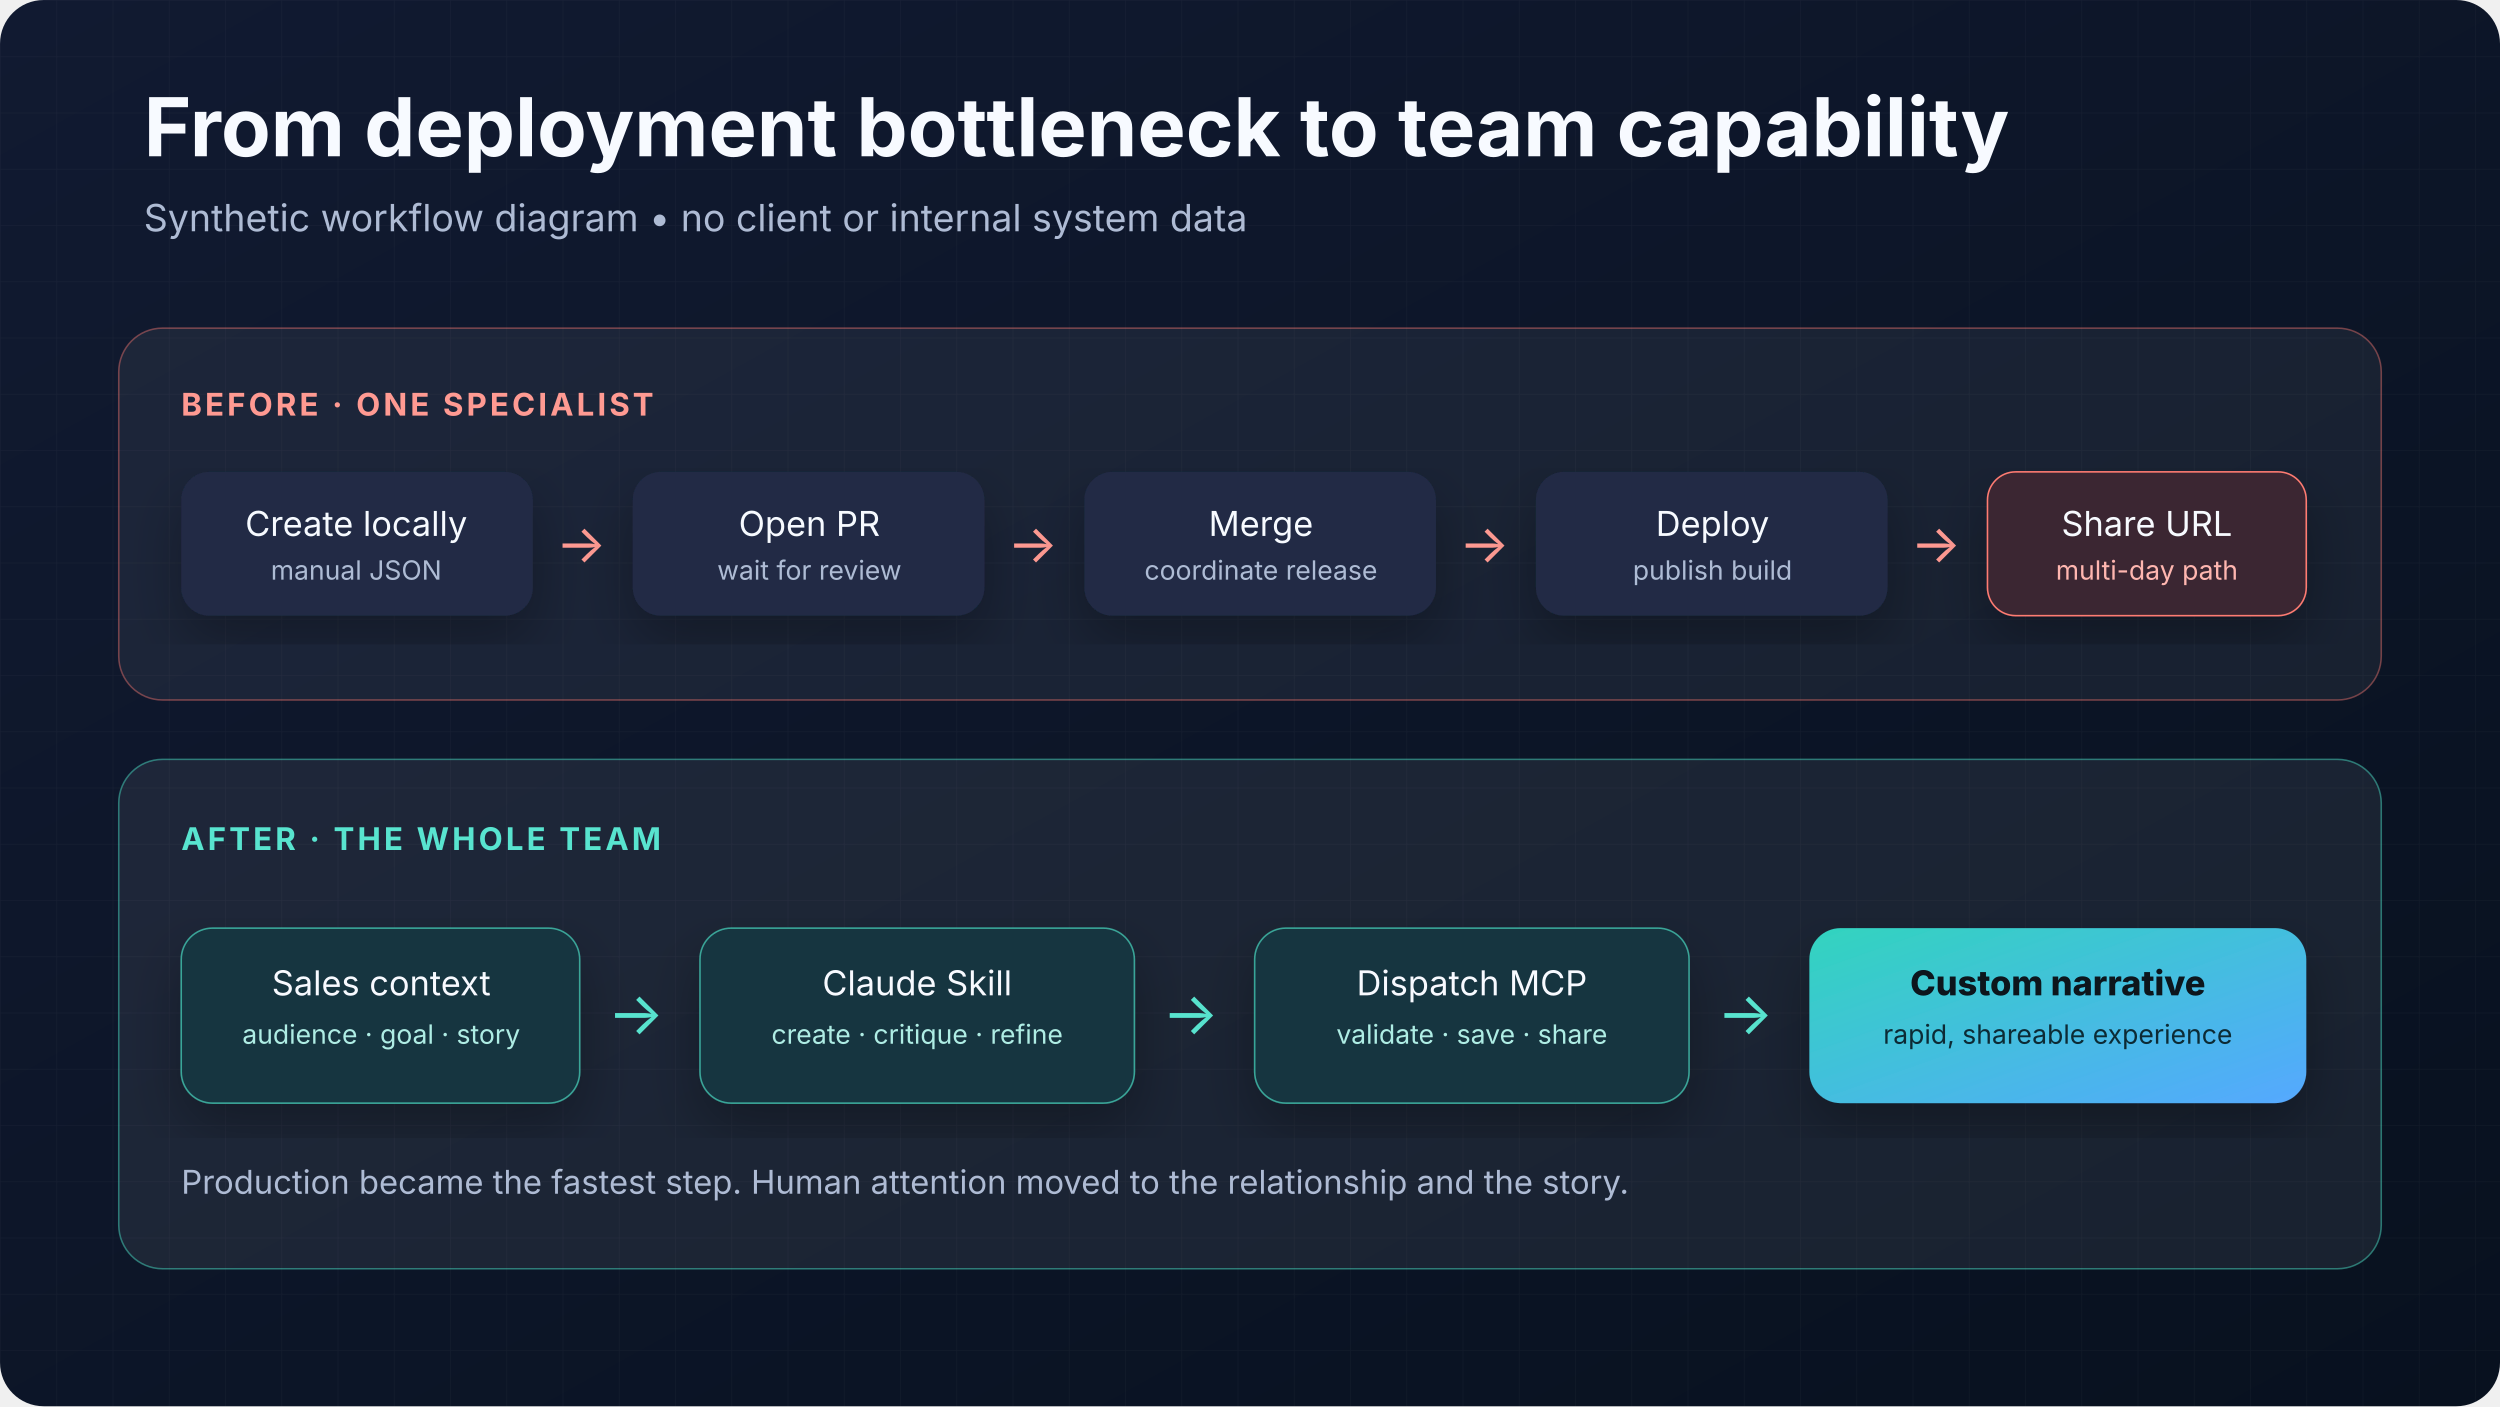
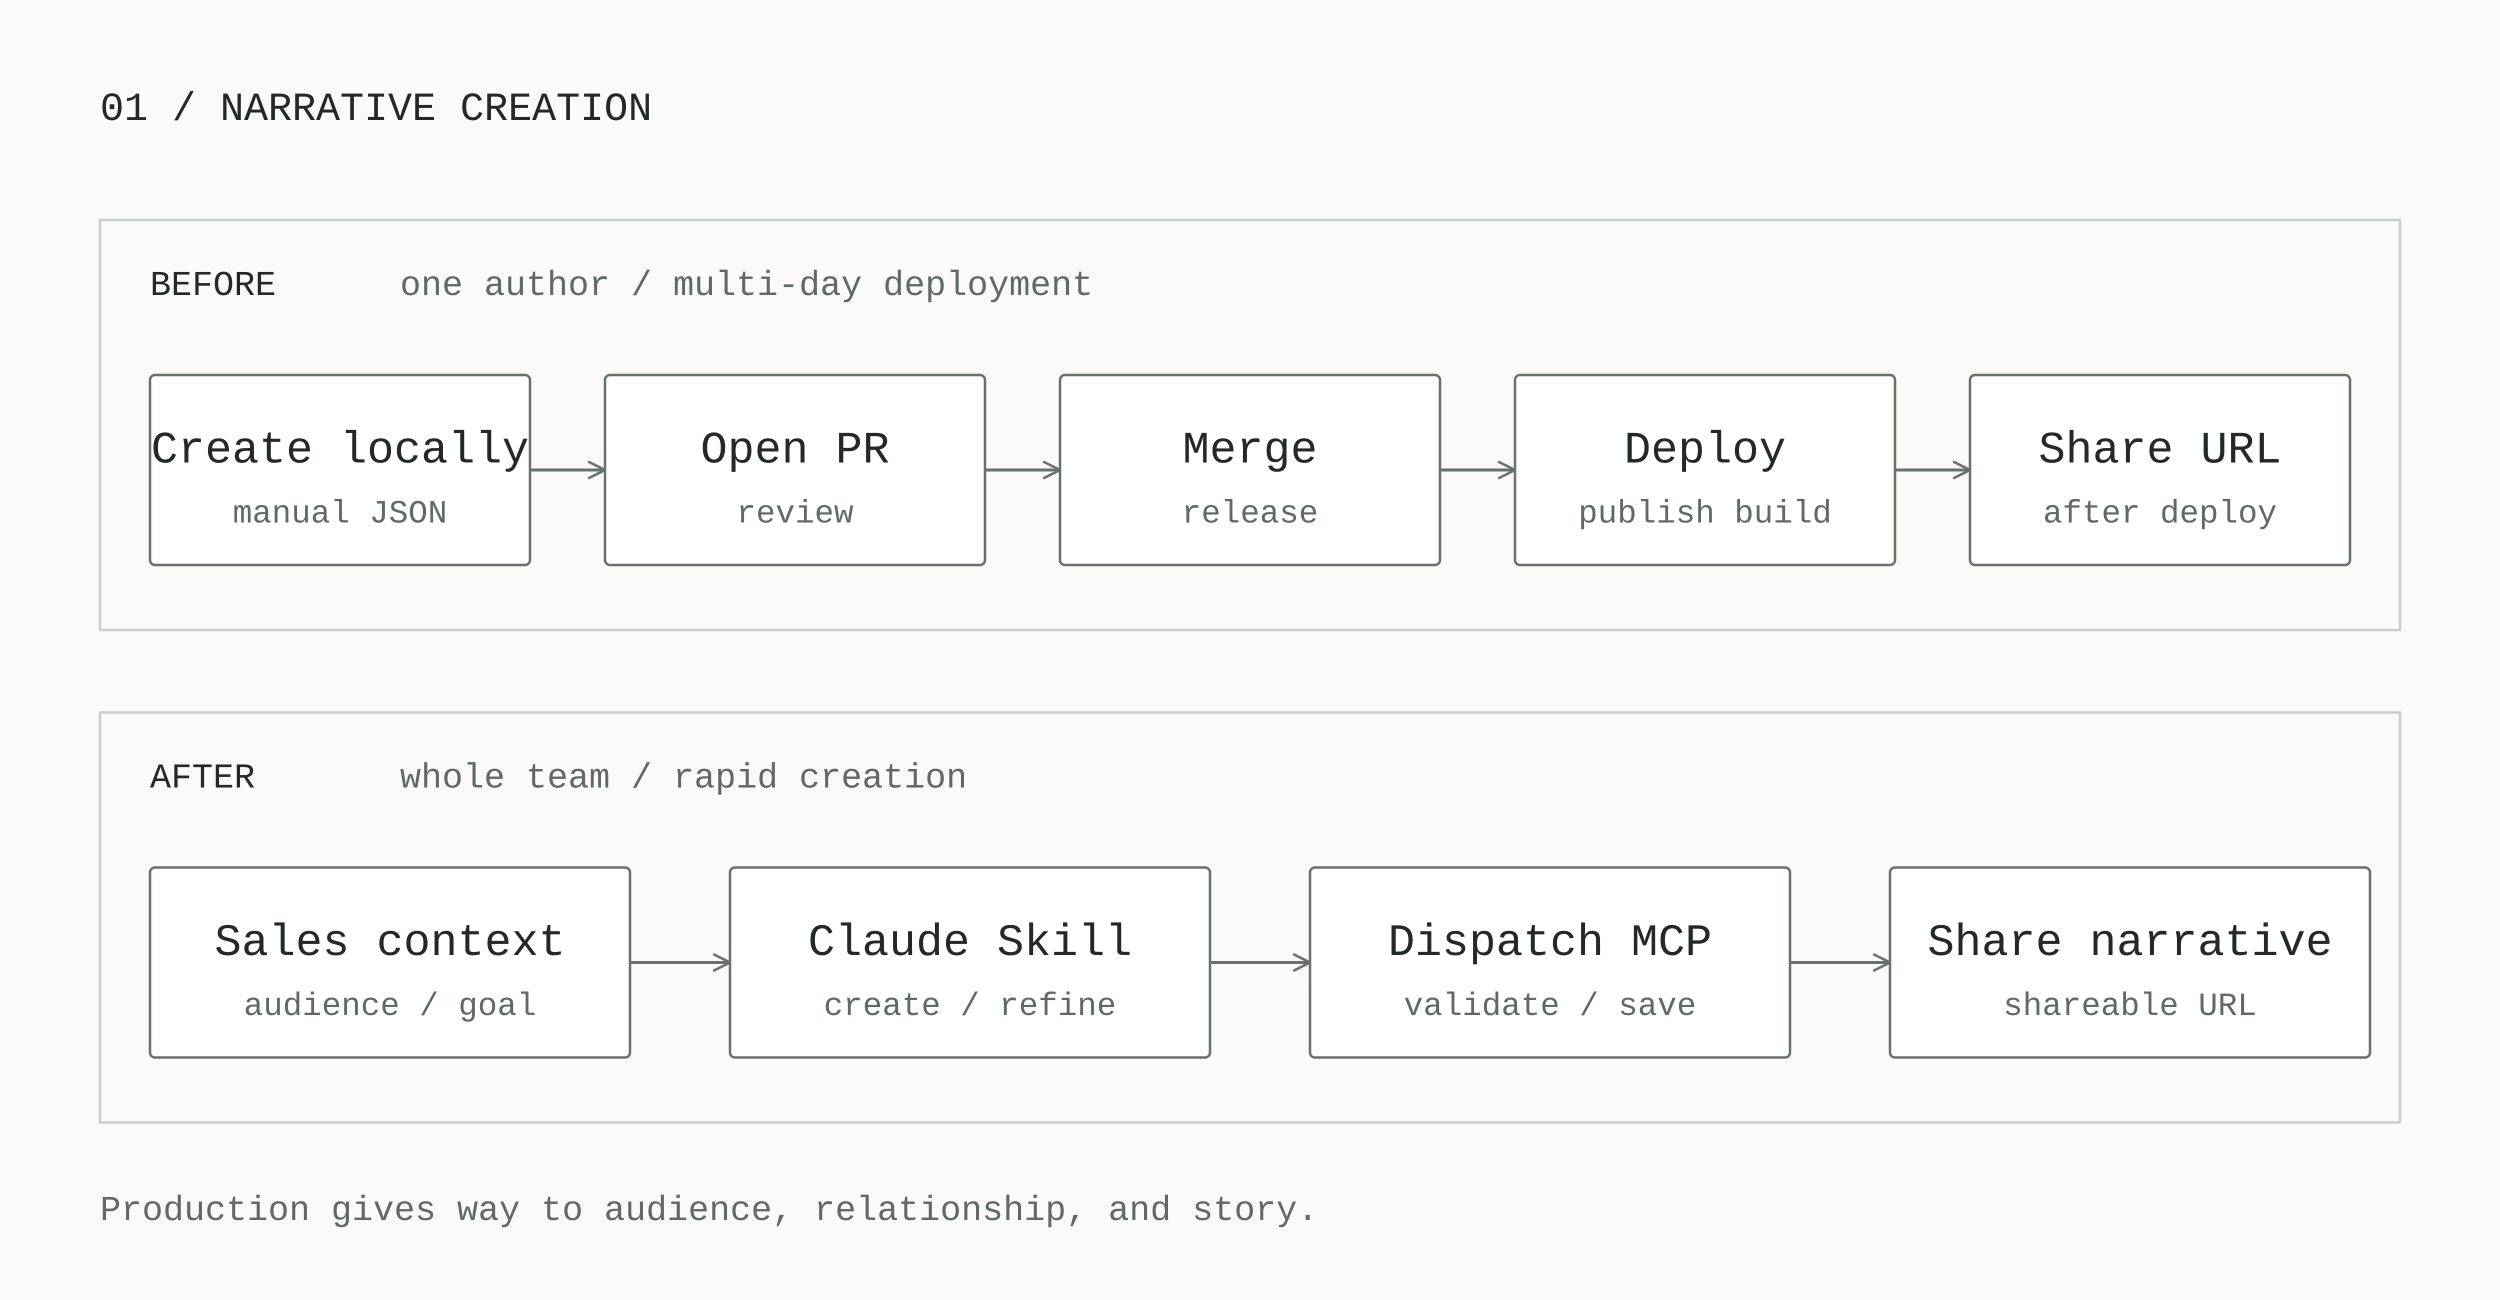
- <svg xmlns="http://www.w3.org/2000/svg" width="1600" height="900" viewBox="0 0 1600 900" role="img" aria-labelledby="title desc">
+ <svg xmlns="http://www.w3.org/2000/svg" width="1000" height="520" viewBox="0 0 1000 520" role="img" aria-labelledby="title desc">
  <defs>
-     <linearGradient id="bg" x1="0" y1="0" x2="1" y2="1">
-       <stop offset="0" stop-color="#111A31" />
-       <stop offset="1" stop-color="#08111F" />
-     </linearGradient>
-     <linearGradient id="after" x1="0" y1="0" x2="1" y2="1">
-       <stop offset="0" stop-color="#32D4BE" />
-       <stop offset="1" stop-color="#55A8FF" />
-     </linearGradient>
-     <pattern id="grid" width="36" height="36" patternUnits="userSpaceOnUse">
-       <path d="M 36 0 L 0 0 0 36" fill="none" stroke="#FFFFFF" stroke-opacity="0.035" stroke-width="1" />
+     <marker id="arrow" viewBox="0 0 10 10" refX="9" refY="5" markerWidth="7" markerHeight="7" orient="auto-start-reverse">
+       <path d="M 1 1 L 9 5 L 1 9" fill="none" stroke="#69716e" stroke-width="1.2" />
+     </marker>
+     <pattern id="stripe" width="7" height="7" patternUnits="userSpaceOnUse" patternTransform="rotate(45)">
+       <rect width="7" height="7" fill="#e0e5e2" />
+       <path d="M 0 0 V 7" stroke="#303a35" stroke-width="3" />
    </pattern>
-     <filter id="shadow" x="-20%" y="-20%" width="140%" height="140%">
-       <feDropShadow dx="0" dy="16" stdDeviation="18" flood-color="#000000" flood-opacity="0.28" />
-     </filter>
  </defs>
-   <rect width="1600" height="900" rx="28" fill="url(#bg)" />
-   <rect width="1600" height="900" rx="28" fill="url(#grid)" />
-   <text x="92" y="100" fill="#F7FAFF" font-family="Inter, Arial, sans-serif" font-size="52" font-weight="700">From deployment bottleneck to team capability</text>
-   <text x="92" y="148" fill="#AEBBD4" font-family="Inter, Arial, sans-serif" font-size="24">Synthetic workflow diagram • no client or internal system data</text>
-   <rect x="76" y="210" width="1448" height="238" rx="28" fill="#FFFFFF" fill-opacity="0.055" stroke="#FF7B72" stroke-opacity="0.42" />
-   <text x="116" y="266" fill="#FF9A92" font-family="Inter, Arial, sans-serif" font-size="20" font-weight="700" letter-spacing="2">BEFORE · ONE SPECIALIST</text>
-   <g font-family="Inter, Arial, sans-serif" font-size="22" fill="#F7FAFF" text-anchor="middle">
-     <g filter="url(#shadow)">
-       <rect x="116" y="302" width="225" height="92" rx="18" fill="#202B45" />
-       <text x="228" y="343">Create locally</text>
-       <text x="228" y="371" fill="#AEBBD4" font-size="17">manual JSON</text>
-     </g>
-     <text x="372" y="360" fill="#FF9A92" font-size="34">→</text>
-     <g filter="url(#shadow)">
-       <rect x="405" y="302" width="225" height="92" rx="18" fill="#202B45" />
-       <text x="518" y="343">Open PR</text>
-       <text x="518" y="371" fill="#AEBBD4" font-size="17">wait for review</text>
-     </g>
-     <text x="661" y="360" fill="#FF9A92" font-size="34">→</text>
-     <g filter="url(#shadow)">
-       <rect x="694" y="302" width="225" height="92" rx="18" fill="#202B45" />
-       <text x="807" y="343">Merge</text>
-       <text x="807" y="371" fill="#AEBBD4" font-size="17">coordinate release</text>
-     </g>
-     <text x="950" y="360" fill="#FF9A92" font-size="34">→</text>
-     <g filter="url(#shadow)">
-       <rect x="983" y="302" width="225" height="92" rx="18" fill="#202B45" />
-       <text x="1096" y="343">Deploy</text>
-       <text x="1096" y="371" fill="#AEBBD4" font-size="17">publish build</text>
-     </g>
-     <text x="1239" y="360" fill="#FF9A92" font-size="34">→</text>
-     <g filter="url(#shadow)">
-       <rect x="1272" y="302" width="204" height="92" rx="18" fill="#3A2631" stroke="#FF7B72" />
-       <text x="1374" y="343">Share URL</text>
-       <text x="1374" y="371" fill="#FFB6B0" font-size="17">multi-day path</text>
-     </g>
+   <rect width="1000" height="520" fill="#fafbf9" />
+   <g font-family="ui-monospace, SFMono-Regular, Consolas, Liberation Mono, monospace">
+     <text x="40" y="48" font-size="16" text-anchor="start" fill="#242928">01 / NARRATIVE CREATION</text>
+     <rect x="40" y="88" width="920" height="164" fill="none" stroke="#c9cecb" />
+     <text x="60" y="118" font-size="14" text-anchor="start" fill="#242928">BEFORE</text>
+     <text x="160" y="118" font-size="14" text-anchor="start" fill="#616965">one author / multi-day deployment</text>
+     <rect x="40" y="285" width="920" height="164" fill="none" stroke="#c9cecb" />
+     <text x="60" y="315" font-size="14" text-anchor="start" fill="#242928">AFTER</text>
+     <text x="160" y="315" font-size="14" text-anchor="start" fill="#616965">whole team / rapid creation</text>
+     <rect x="60" y="150" width="152" height="76" rx="2" fill="#fff" stroke="#69716e" />
+     <text x="136.0" y="185.0" font-size="18" text-anchor="middle" fill="#242928">Create locally</text>
+     <text x="136.0" y="209.0" font-size="13" text-anchor="middle" fill="#616965">manual JSON</text>
+     <path d="M 212 188 H 242" fill="none" stroke="#69716e" stroke-width="1.2" marker-end="url(#arrow)" />
+     <rect x="242" y="150" width="152" height="76" rx="2" fill="#fff" stroke="#69716e" />
+     <text x="318.0" y="185.0" font-size="18" text-anchor="middle" fill="#242928">Open PR</text>
+     <text x="318.0" y="209.0" font-size="13" text-anchor="middle" fill="#616965">review</text>
+     <path d="M 394 188 H 424" fill="none" stroke="#69716e" stroke-width="1.2" marker-end="url(#arrow)" />
+     <rect x="424" y="150" width="152" height="76" rx="2" fill="#fff" stroke="#69716e" />
+     <text x="500.0" y="185.0" font-size="18" text-anchor="middle" fill="#242928">Merge</text>
+     <text x="500.0" y="209.0" font-size="13" text-anchor="middle" fill="#616965">release</text>
+     <path d="M 576 188 H 606" fill="none" stroke="#69716e" stroke-width="1.2" marker-end="url(#arrow)" />
+     <rect x="606" y="150" width="152" height="76" rx="2" fill="#fff" stroke="#69716e" />
+     <text x="682.0" y="185.0" font-size="18" text-anchor="middle" fill="#242928">Deploy</text>
+     <text x="682.0" y="209.0" font-size="13" text-anchor="middle" fill="#616965">publish build</text>
+     <path d="M 758 188 H 788" fill="none" stroke="#69716e" stroke-width="1.2" marker-end="url(#arrow)" />
+     <rect x="788" y="150" width="152" height="76" rx="2" fill="#fff" stroke="#69716e" />
+     <text x="864.0" y="185.0" font-size="18" text-anchor="middle" fill="#242928">Share URL</text>
+     <text x="864.0" y="209.0" font-size="13" text-anchor="middle" fill="#616965">after deploy</text>
+     <rect x="60" y="347" width="192" height="76" rx="2" fill="#fff" stroke="#69716e" />
+     <text x="156.0" y="382.0" font-size="18" text-anchor="middle" fill="#242928">Sales context</text>
+     <text x="156.0" y="406.0" font-size="13" text-anchor="middle" fill="#616965">audience / goal</text>
+     <path d="M 252 385 H 292" fill="none" stroke="#69716e" stroke-width="1.2" marker-end="url(#arrow)" />
+     <rect x="292" y="347" width="192" height="76" rx="2" fill="#fff" stroke="#69716e" />
+     <text x="388.0" y="382.0" font-size="18" text-anchor="middle" fill="#242928">Claude Skill</text>
+     <text x="388.0" y="406.0" font-size="13" text-anchor="middle" fill="#616965">create / refine</text>
+     <path d="M 484 385 H 524" fill="none" stroke="#69716e" stroke-width="1.2" marker-end="url(#arrow)" />
+     <rect x="524" y="347" width="192" height="76" rx="2" fill="#fff" stroke="#69716e" />
+     <text x="620.0" y="382.0" font-size="18" text-anchor="middle" fill="#242928">Dispatch MCP</text>
+     <text x="620.0" y="406.0" font-size="13" text-anchor="middle" fill="#616965">validate / save</text>
+     <path d="M 716 385 H 756" fill="none" stroke="#69716e" stroke-width="1.2" marker-end="url(#arrow)" />
+     <rect x="756" y="347" width="192" height="76" rx="2" fill="#fff" stroke="#69716e" />
+     <text x="852.0" y="382.0" font-size="18" text-anchor="middle" fill="#242928">Share narrative</text>
+     <text x="852.0" y="406.0" font-size="13" text-anchor="middle" fill="#616965">shareable URL</text>
+     <text x="40" y="488" font-size="14" text-anchor="start" fill="#616965">Production gives way to audience, relationship, and story.</text>
  </g>
-   <rect x="76" y="486" width="1448" height="326" rx="28" fill="#FFFFFF" fill-opacity="0.07" stroke="#48D8C0" stroke-opacity="0.5" />
-   <text x="116" y="544" fill="#58E4CF" font-family="Inter, Arial, sans-serif" font-size="20" font-weight="700" letter-spacing="2">AFTER · THE WHOLE TEAM</text>
-   <g font-family="Inter, Arial, sans-serif" font-size="22" fill="#F7FAFF" text-anchor="middle">
-     <g filter="url(#shadow)">
-       <rect x="116" y="594" width="255" height="112" rx="20" fill="#183440" stroke="#48D8C0" stroke-opacity="0.7" />
-       <text x="244" y="637">Sales context</text>
-       <text x="244" y="668" fill="#AEEDE4" font-size="17">audience · goal · story</text>
-     </g>
-     <text x="407" y="662" fill="#58E4CF" font-size="38">→</text>
-     <g filter="url(#shadow)">
-       <rect x="448" y="594" width="278" height="112" rx="20" fill="#183440" stroke="#48D8C0" stroke-opacity="0.7" />
-       <text x="587" y="637">Claude Skill</text>
-       <text x="587" y="668" fill="#AEEDE4" font-size="17">create · critique · refine</text>
-     </g>
-     <text x="762" y="662" fill="#58E4CF" font-size="38">→</text>
-     <g filter="url(#shadow)">
-       <rect x="803" y="594" width="278" height="112" rx="20" fill="#183440" stroke="#48D8C0" stroke-opacity="0.7" />
-       <text x="942" y="637">Dispatch MCP</text>
-       <text x="942" y="668" fill="#AEEDE4" font-size="17">validate · save · share</text>
-     </g>
-     <text x="1117" y="662" fill="#58E4CF" font-size="38">→</text>
-     <g filter="url(#shadow)">
-       <rect x="1158" y="594" width="318" height="112" rx="20" fill="url(#after)" />
-       <text x="1317" y="637" fill="#07141D" font-weight="800">Custom narrative</text>
-       <text x="1317" y="668" fill="#0B2C36" font-size="17">rapid, shareable experience</text>
-     </g>
-   </g>
-   <text x="116" y="764" fill="#AEBBD4" font-family="Inter, Arial, sans-serif" font-size="21">Production became the fastest step. Human attention moved to the relationship and the story.</text>
</svg>
